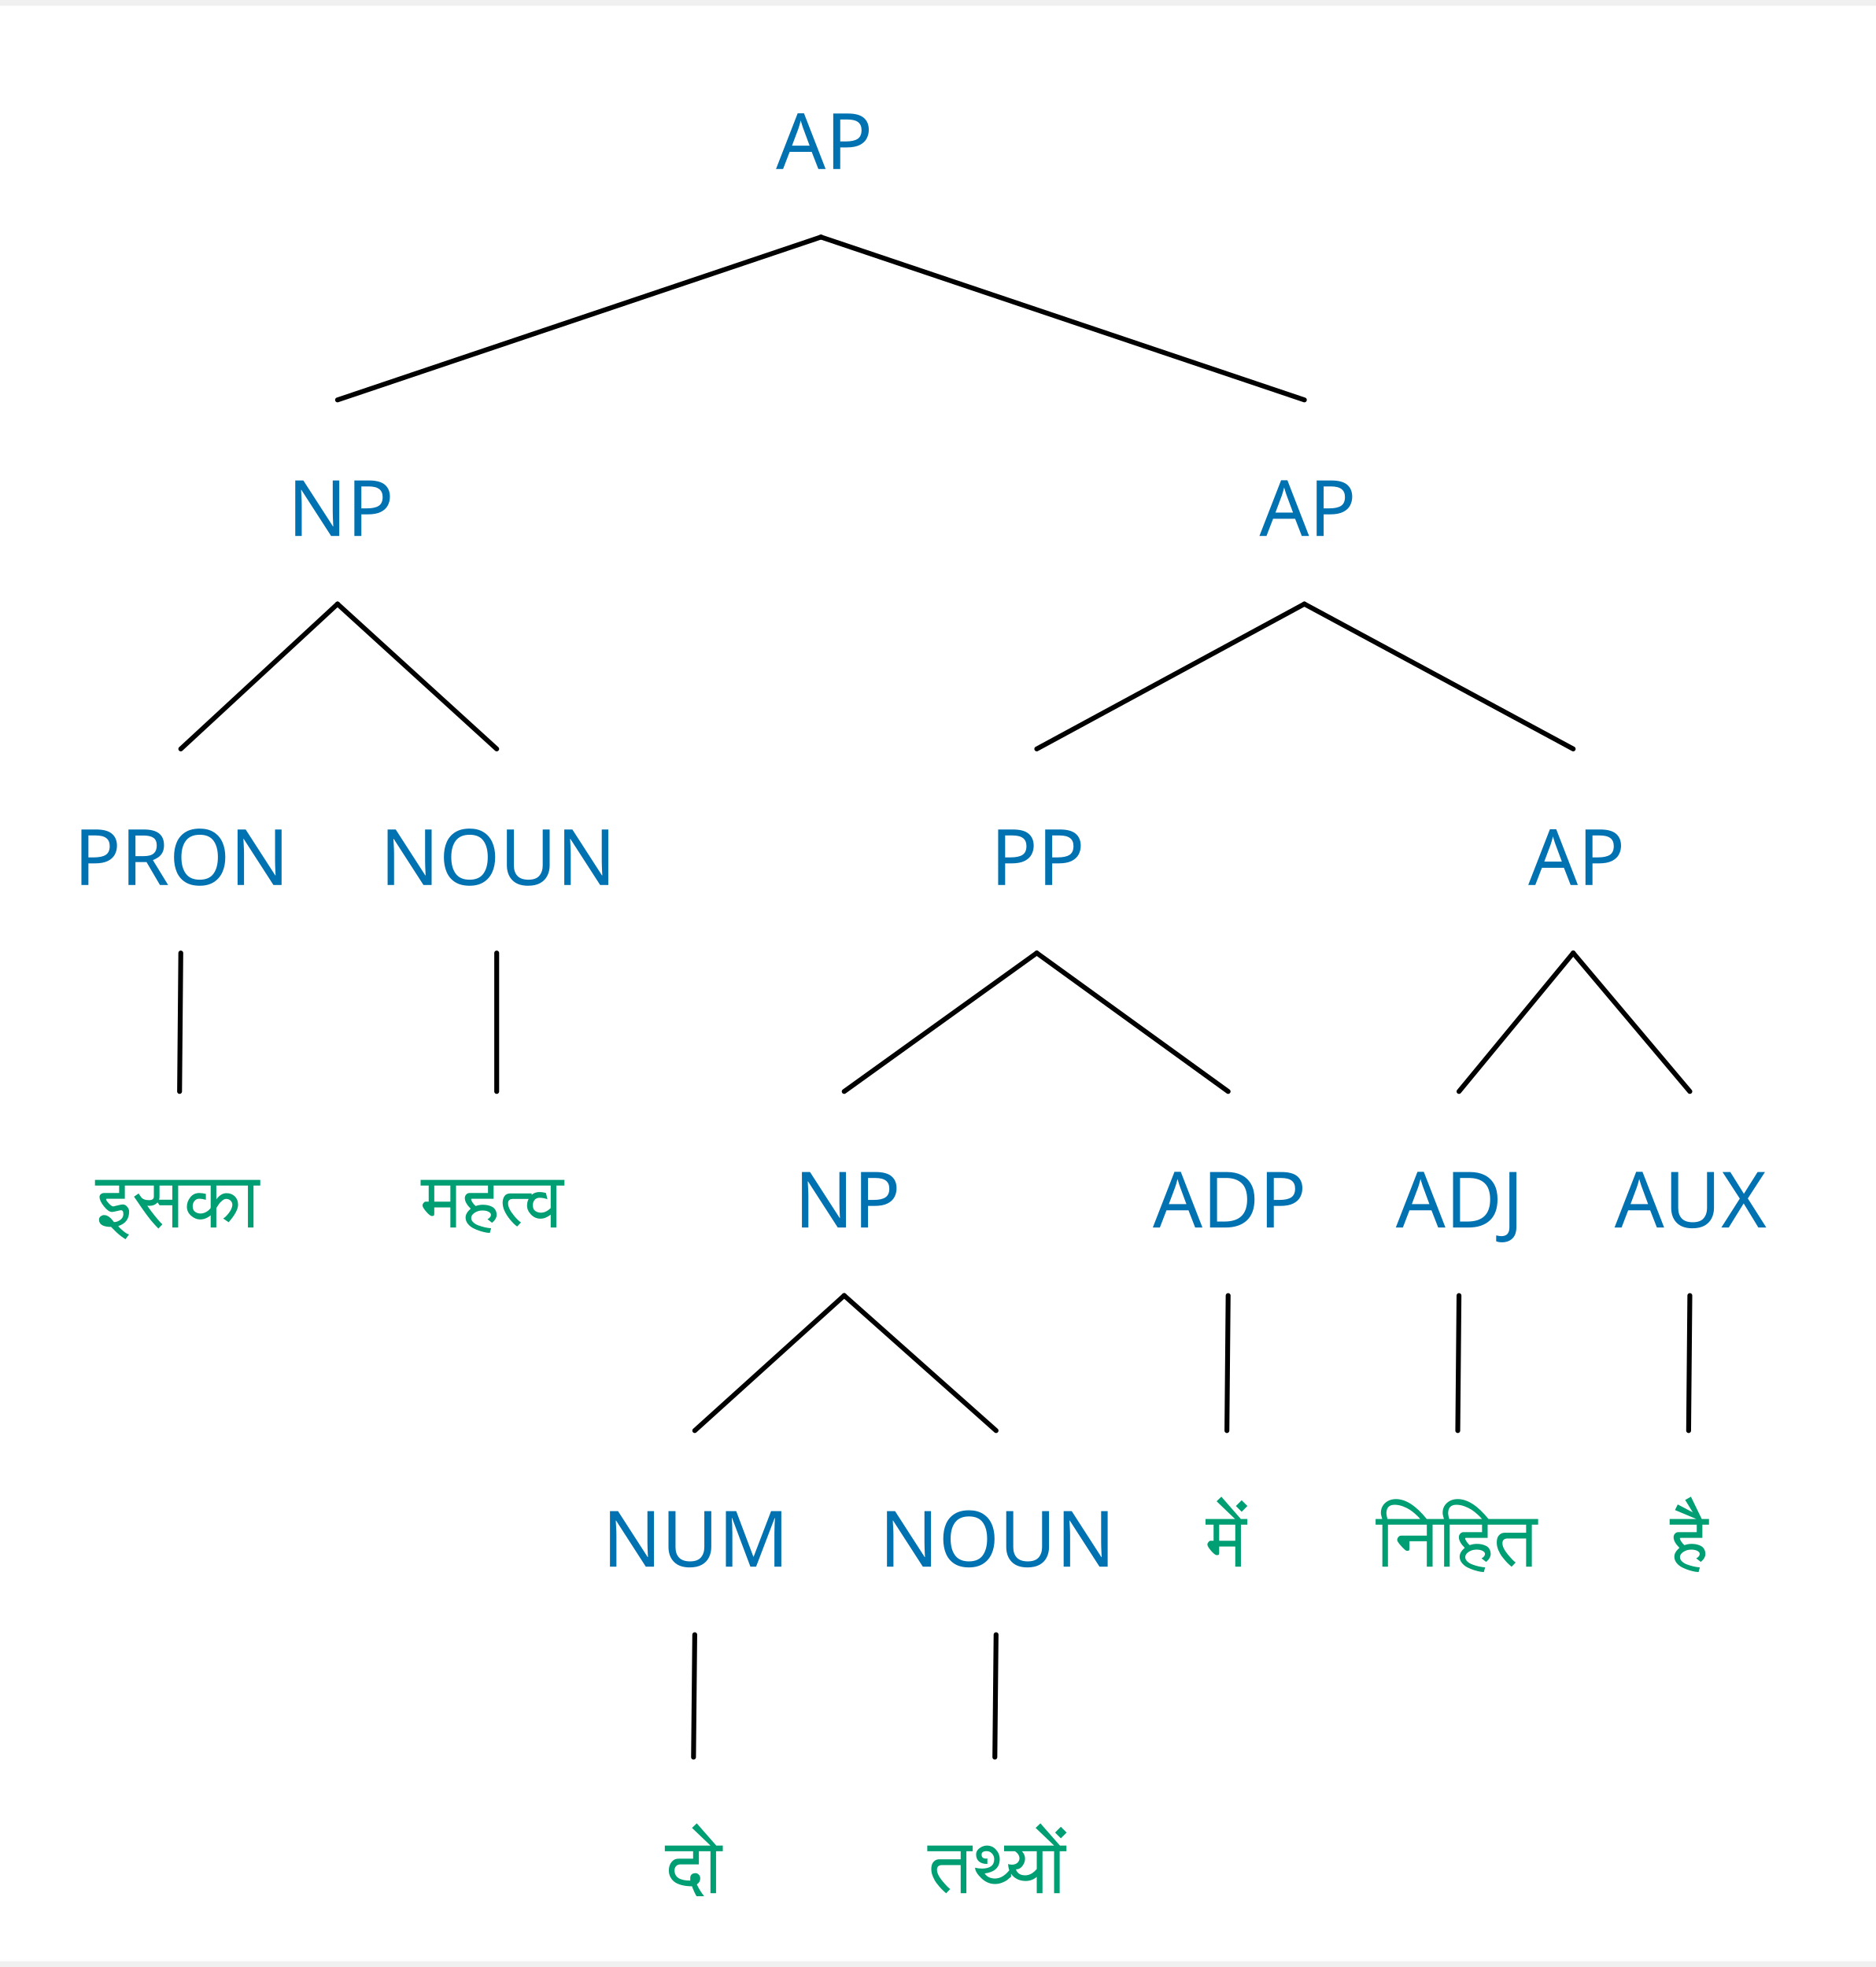
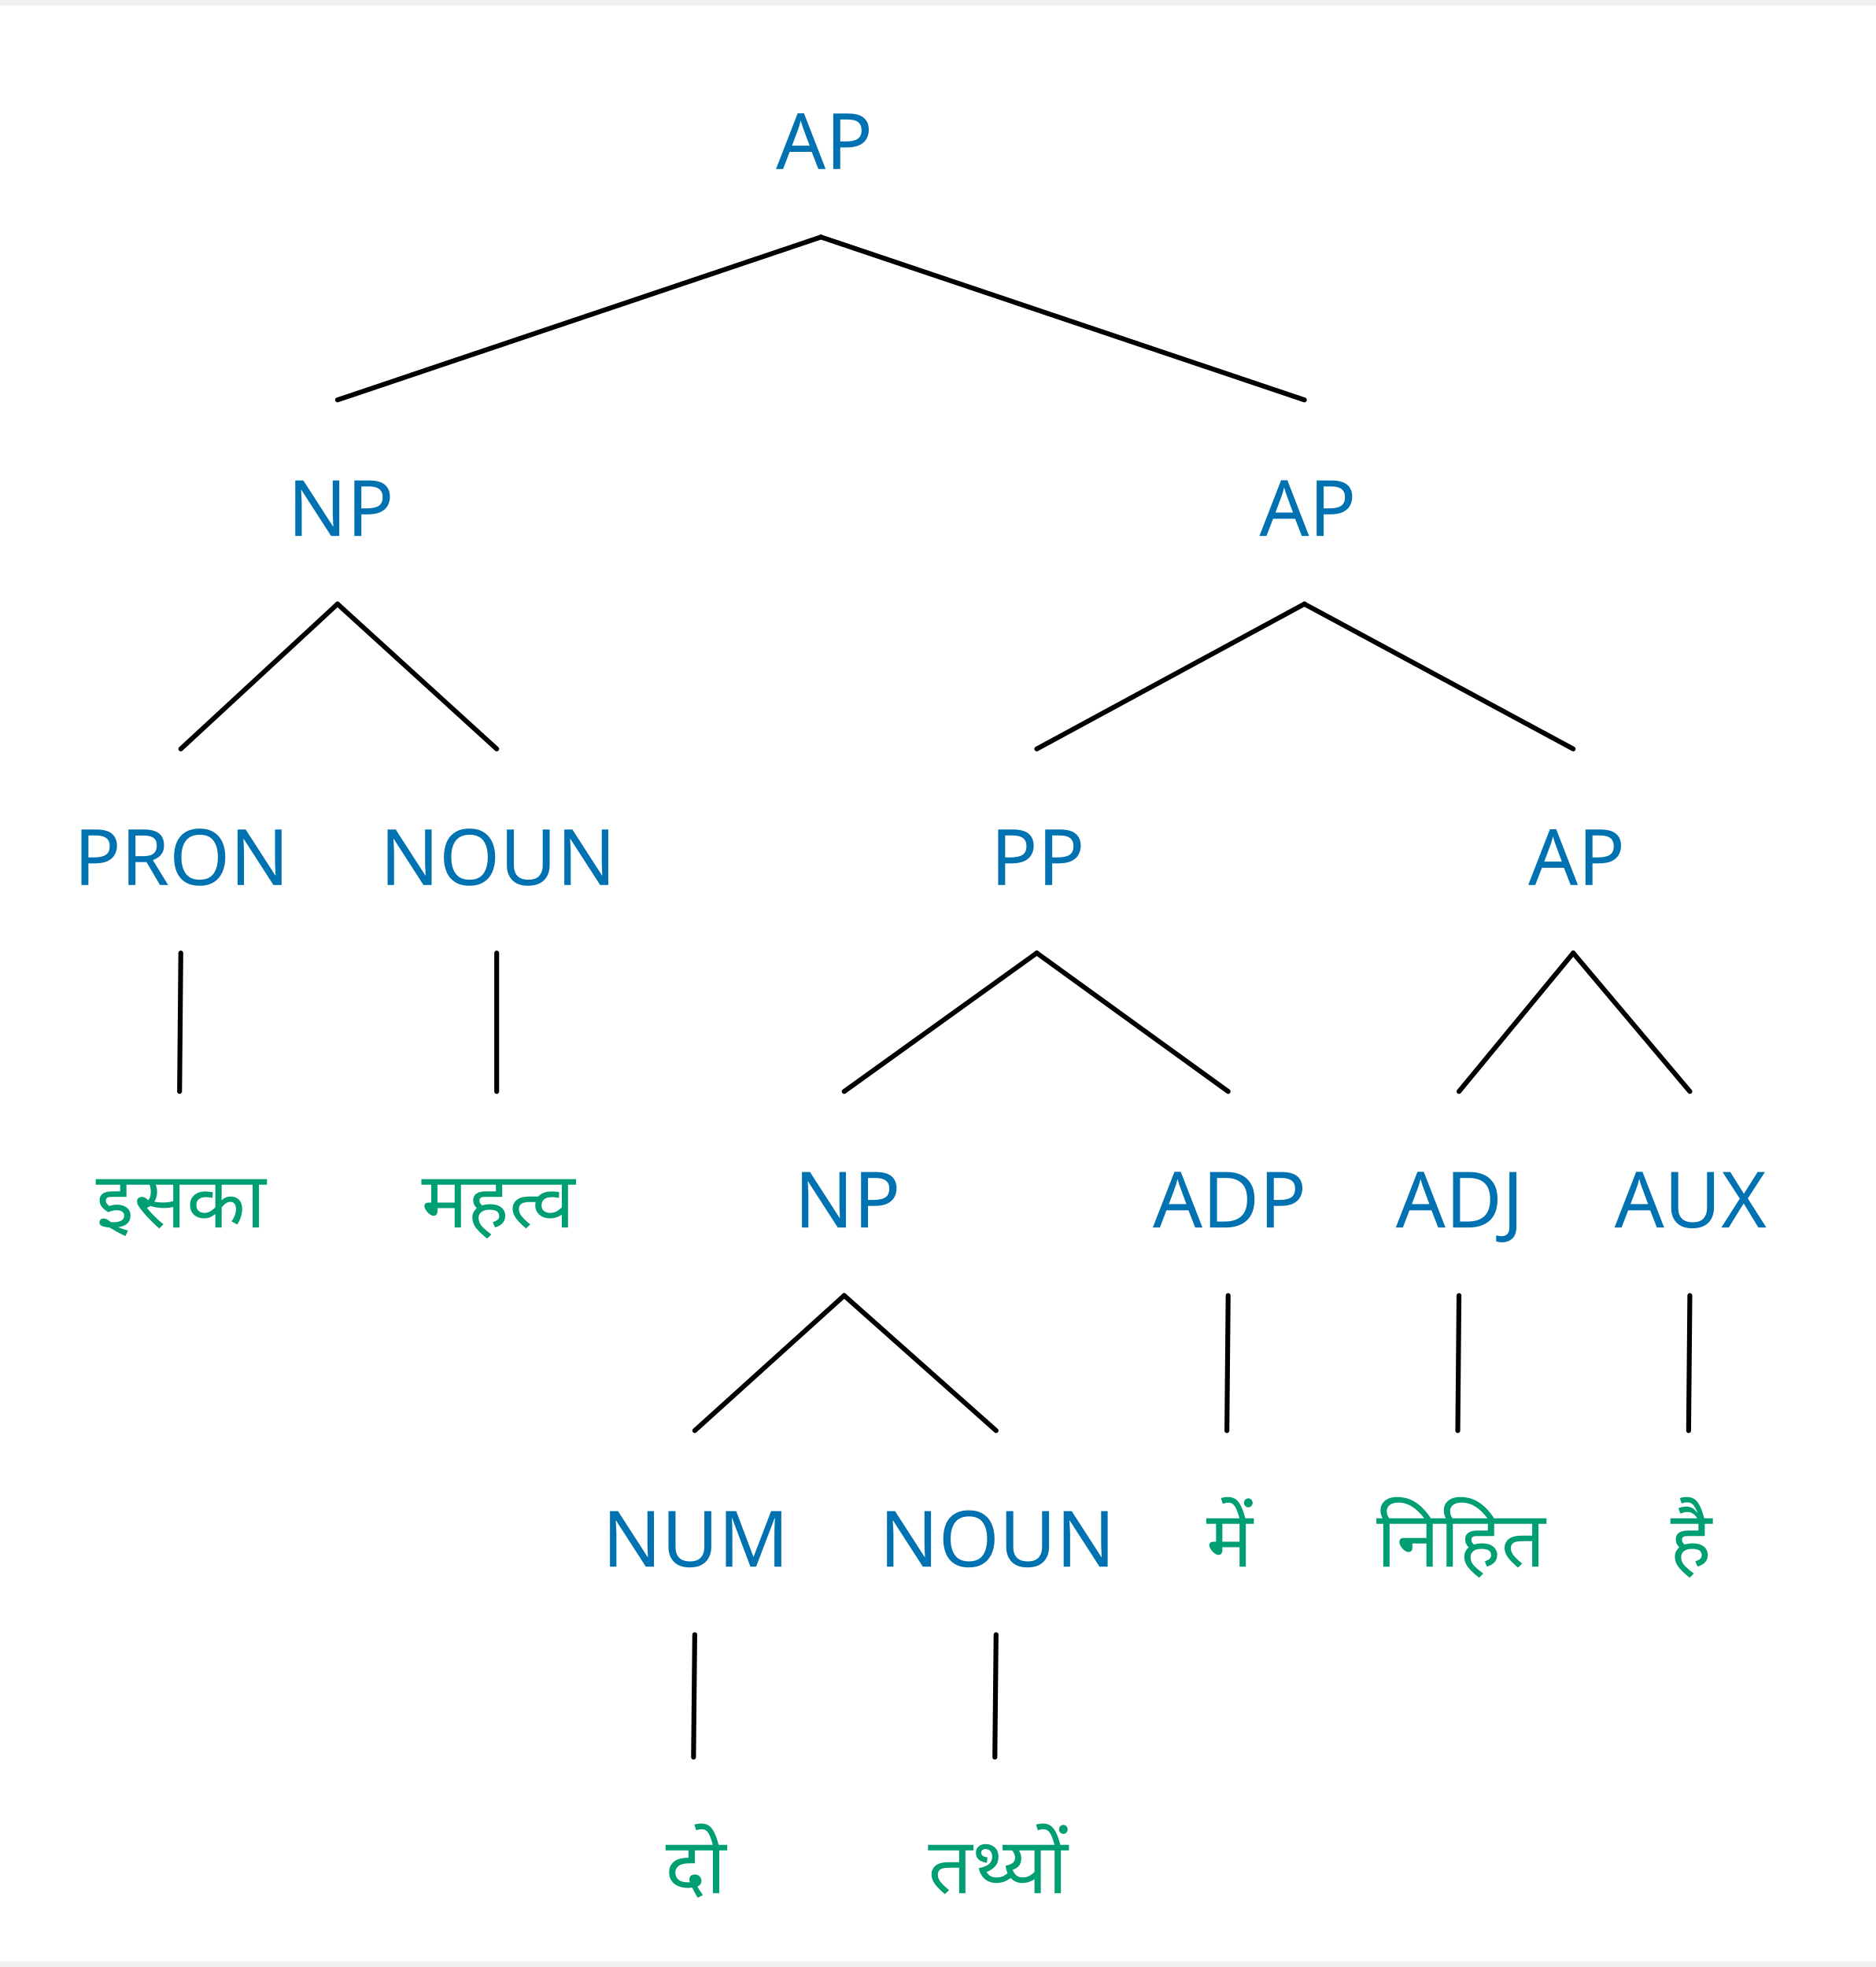
<svg xmlns="http://www.w3.org/2000/svg" width="756.8" height="793.632" viewBox="-15.2, 0, 772, 804.832" version="1.1">
  <defs>
    <marker id="arrow" markerUnits="userSpaceOnUse" viewBox="0 0 10 10" refX="10" refY="5" markerWidth="15.2" markerHeight="15.2" orient="auto">
      <path d="M 0 0 L 10 5 L 0 10" fill="#CC79A7" />
    </marker>
    <marker id="arrowBackward" markerUnits="userSpaceOnUse" viewBox="0 0 10 10" refX="5" refY="5" markerWidth="15.2" markerHeight="15.2" orient="auto">
      <path d="M 0 0 L 10 5 L 0 10 z" fill="#CC79A7" />
    </marker>
    <marker id="arrowForward" markerUnits="userSpaceOnUse" viewBox="0 0 10 10" refX="5" refY="5" markerWidth="15.2" markerHeight="15.2" orient="auto">
      <path d="M 10 0 L 0 5 L 10 10 z" fill="#CC79A7" />
    </marker>
    <marker id="arrowBothways" markerUnits="userSpaceOnUse" viewBox="0 0 30 10" refX="15" refY="5" markerWidth="45.6" markerHeight="15.2" orient="auto">
      <path d="M 0 5 L 10 0 L 10 5 L 20 5 L 20 0 L 30 5 L 20 10 L 20 5 L 10 5 L 10 10 z" fill="#CC79A7" />
    </marker>
    <pattern id="hatchBlack" x="10" y="10" width="10" height="10" patternUnits="userSpaceOnUse" patternTransform="rotate(45)">
      <line x1="0" y="0" x2="0" y2="10" stroke="black" stroke-width="4" />
    </pattern>
    <pattern id="hatchForNode" x="10" y="10" width="10" height="10" patternUnits="userSpaceOnUse" patternTransform="rotate(45)">
      <line x1="0" y="0" x2="0" y2="10" stroke="#0072B2" stroke-width="4" />
    </pattern>
    <pattern id="hatchForLeaf" x="10" y="10" width="10" height="10" patternUnits="userSpaceOnUse" patternTransform="rotate(45)">
      <line x1="0" y="0" x2="0" y2="10" stroke="#009E73" stroke-width="4" />
    </pattern>
  </defs>
  <rect x="-15.2" y="0" width="772" height="804.832" stroke="none" fill="white" />"
<text white-space="pre" alignment-baseline="text-top" style="fill: #0072B2; storoke-width: 0; font-size: 32px;" x="304.138" y="67.2">
-     <tspan x="304.138" y="67.2" style="" text-decoration="" font-family="'Noto Sans', 'Noto Sans JP', 'Noto Sans CJK JP', OpenMoji, 'OpenMoji Color', 'OpenMoji Black', 'Noto Emoji', sans-serif">AP</tspan>
+     <tspan x="304.138" y="67.2" style="" text-decoration="" font-family="'Noto Sans', 'Noto Sans JP', 'Noto Sans CJK JP', 'Noto Sans Arabic', 'Noto Sans Hebrew', 'Noto Sans Devanagari', 'Noto Sans Thai', 'Noto Sans Khmer', OpenMoji, 'OpenMoji Color', 'OpenMoji Black', 'Noto Emoji', sans-serif">AP</tspan>
  </text>
  <text white-space="pre" alignment-baseline="text-top" style="fill: #0072B2; storoke-width: 0; font-size: 32px;" x="103.2" y="218.225">
-     <tspan x="103.2" y="218.225" style="" text-decoration="" font-family="'Noto Sans', 'Noto Sans JP', 'Noto Sans CJK JP', OpenMoji, 'OpenMoji Color', 'OpenMoji Black', 'Noto Emoji', sans-serif">NP</tspan>
+     <tspan x="103.2" y="218.225" style="" text-decoration="" font-family="'Noto Sans', 'Noto Sans JP', 'Noto Sans CJK JP', 'Noto Sans Arabic', 'Noto Sans Hebrew', 'Noto Sans Devanagari', 'Noto Sans Thai', 'Noto Sans Khmer', OpenMoji, 'OpenMoji Color', 'OpenMoji Black', 'Noto Emoji', sans-serif">NP</tspan>
  </text>
  <text white-space="pre" alignment-baseline="text-top" style="fill: #0072B2; storoke-width: 0; font-size: 32px;" x="15.2" y="361.87">
-     <tspan x="15.2" y="361.87" style="" text-decoration="" font-family="'Noto Sans', 'Noto Sans JP', 'Noto Sans CJK JP', OpenMoji, 'OpenMoji Color', 'OpenMoji Black', 'Noto Emoji', sans-serif">PRON</tspan>
+     <tspan x="15.2" y="361.87" style="" text-decoration="" font-family="'Noto Sans', 'Noto Sans JP', 'Noto Sans CJK JP', 'Noto Sans Arabic', 'Noto Sans Hebrew', 'Noto Sans Devanagari', 'Noto Sans Thai', 'Noto Sans Khmer', OpenMoji, 'OpenMoji Color', 'OpenMoji Black', 'Noto Emoji', sans-serif">PRON</tspan>
  </text>
  <text white-space="pre" alignment-baseline="text-top" style="fill: #009E73; storoke-width: 0; font-size: 32px;" x="24.2" y="502.851">
-     <tspan x="24.2" y="502.851" style="" text-decoration="" font-family="'Noto Sans', 'Noto Sans JP', 'Noto Sans CJK JP', OpenMoji, 'OpenMoji Color', 'OpenMoji Black', 'Noto Emoji', sans-serif">इसका</tspan>
+     <tspan x="24.2" y="502.851" style="" text-decoration="" font-family="'Noto Sans', 'Noto Sans JP', 'Noto Sans CJK JP', 'Noto Sans Arabic', 'Noto Sans Hebrew', 'Noto Sans Devanagari', 'Noto Sans Thai', 'Noto Sans Khmer', OpenMoji, 'OpenMoji Color', 'OpenMoji Black', 'Noto Emoji', sans-serif">इसका</tspan>
  </text>
  <text white-space="pre" alignment-baseline="text-top" style="fill: #0072B2; storoke-width: 0; font-size: 32px;" x="141.2" y="361.87">
-     <tspan x="141.2" y="361.87" style="" text-decoration="" font-family="'Noto Sans', 'Noto Sans JP', 'Noto Sans CJK JP', OpenMoji, 'OpenMoji Color', 'OpenMoji Black', 'Noto Emoji', sans-serif">NOUN</tspan>
+     <tspan x="141.2" y="361.87" style="" text-decoration="" font-family="'Noto Sans', 'Noto Sans JP', 'Noto Sans CJK JP', 'Noto Sans Arabic', 'Noto Sans Hebrew', 'Noto Sans Devanagari', 'Noto Sans Thai', 'Noto Sans Khmer', OpenMoji, 'OpenMoji Color', 'OpenMoji Black', 'Noto Emoji', sans-serif">NOUN</tspan>
  </text>
  <text white-space="pre" alignment-baseline="text-top" style="fill: #009E73; storoke-width: 0; font-size: 32px;" x="158.2" y="502.851">
-     <tspan x="158.2" y="502.851" style="" text-decoration="" font-family="'Noto Sans', 'Noto Sans JP', 'Noto Sans CJK JP', OpenMoji, 'OpenMoji Color', 'OpenMoji Black', 'Noto Emoji', sans-serif">महत्व</tspan>
+     <tspan x="158.2" y="502.851" style="" text-decoration="" font-family="'Noto Sans', 'Noto Sans JP', 'Noto Sans CJK JP', 'Noto Sans Arabic', 'Noto Sans Hebrew', 'Noto Sans Devanagari', 'Noto Sans Thai', 'Noto Sans Khmer', OpenMoji, 'OpenMoji Color', 'OpenMoji Black', 'Noto Emoji', sans-serif">महत्व</tspan>
  </text>
  <text white-space="pre" alignment-baseline="text-top" style="fill: #0072B2; storoke-width: 0; font-size: 32px;" x="503.075" y="218.225">
-     <tspan x="503.075" y="218.225" style="" text-decoration="" font-family="'Noto Sans', 'Noto Sans JP', 'Noto Sans CJK JP', OpenMoji, 'OpenMoji Color', 'OpenMoji Black', 'Noto Emoji', sans-serif">AP</tspan>
+     <tspan x="503.075" y="218.225" style="" text-decoration="" font-family="'Noto Sans', 'Noto Sans JP', 'Noto Sans CJK JP', 'Noto Sans Arabic', 'Noto Sans Hebrew', 'Noto Sans Devanagari', 'Noto Sans Thai', 'Noto Sans Khmer', OpenMoji, 'OpenMoji Color', 'OpenMoji Black', 'Noto Emoji', sans-serif">AP</tspan>
  </text>
  <text white-space="pre" alignment-baseline="text-top" style="fill: #0072B2; storoke-width: 0; font-size: 32px;" x="392.45" y="361.87">
-     <tspan x="392.45" y="361.87" style="" text-decoration="" font-family="'Noto Sans', 'Noto Sans JP', 'Noto Sans CJK JP', OpenMoji, 'OpenMoji Color', 'OpenMoji Black', 'Noto Emoji', sans-serif">PP</tspan>
+     <tspan x="392.45" y="361.87" style="" text-decoration="" font-family="'Noto Sans', 'Noto Sans JP', 'Noto Sans CJK JP', 'Noto Sans Arabic', 'Noto Sans Hebrew', 'Noto Sans Devanagari', 'Noto Sans Thai', 'Noto Sans Khmer', OpenMoji, 'OpenMoji Color', 'OpenMoji Black', 'Noto Emoji', sans-serif">PP</tspan>
  </text>
  <text white-space="pre" alignment-baseline="text-top" style="fill: #0072B2; storoke-width: 0; font-size: 32px;" x="311.7" y="502.851">
-     <tspan x="311.7" y="502.851" style="" text-decoration="" font-family="'Noto Sans', 'Noto Sans JP', 'Noto Sans CJK JP', OpenMoji, 'OpenMoji Color', 'OpenMoji Black', 'Noto Emoji', sans-serif">NP</tspan>
+     <tspan x="311.7" y="502.851" style="" text-decoration="" font-family="'Noto Sans', 'Noto Sans JP', 'Noto Sans CJK JP', 'Noto Sans Arabic', 'Noto Sans Hebrew', 'Noto Sans Devanagari', 'Noto Sans Thai', 'Noto Sans Khmer', OpenMoji, 'OpenMoji Color', 'OpenMoji Black', 'Noto Emoji', sans-serif">NP</tspan>
  </text>
  <text white-space="pre" alignment-baseline="text-top" style="fill: #0072B2; storoke-width: 0; font-size: 32px;" x="232.7" y="642.432">
-     <tspan x="232.7" y="642.432" style="" text-decoration="" font-family="'Noto Sans', 'Noto Sans JP', 'Noto Sans CJK JP', OpenMoji, 'OpenMoji Color', 'OpenMoji Black', 'Noto Emoji', sans-serif">NUM</tspan>
+     <tspan x="232.7" y="642.432" style="" text-decoration="" font-family="'Noto Sans', 'Noto Sans JP', 'Noto Sans CJK JP', 'Noto Sans Arabic', 'Noto Sans Hebrew', 'Noto Sans Devanagari', 'Noto Sans Thai', 'Noto Sans Khmer', OpenMoji, 'OpenMoji Color', 'OpenMoji Black', 'Noto Emoji', sans-serif">NUM</tspan>
  </text>
  <text white-space="pre" alignment-baseline="text-top" style="fill: #009E73; storoke-width: 0; font-size: 32px;" x="258.7" y="776.832">
-     <tspan x="258.7" y="776.832" style="" text-decoration="" font-family="'Noto Sans', 'Noto Sans JP', 'Noto Sans CJK JP', OpenMoji, 'OpenMoji Color', 'OpenMoji Black', 'Noto Emoji', sans-serif">दो</tspan>
+     <tspan x="258.7" y="776.832" style="" text-decoration="" font-family="'Noto Sans', 'Noto Sans JP', 'Noto Sans CJK JP', 'Noto Sans Arabic', 'Noto Sans Hebrew', 'Noto Sans Devanagari', 'Noto Sans Thai', 'Noto Sans Khmer', OpenMoji, 'OpenMoji Color', 'OpenMoji Black', 'Noto Emoji', sans-serif">दो</tspan>
  </text>
  <text white-space="pre" alignment-baseline="text-top" style="fill: #0072B2; storoke-width: 0; font-size: 32px;" x="346.7" y="642.432">
-     <tspan x="346.7" y="642.432" style="" text-decoration="" font-family="'Noto Sans', 'Noto Sans JP', 'Noto Sans CJK JP', OpenMoji, 'OpenMoji Color', 'OpenMoji Black', 'Noto Emoji', sans-serif">NOUN</tspan>
+     <tspan x="346.7" y="642.432" style="" text-decoration="" font-family="'Noto Sans', 'Noto Sans JP', 'Noto Sans CJK JP', 'Noto Sans Arabic', 'Noto Sans Hebrew', 'Noto Sans Devanagari', 'Noto Sans Thai', 'Noto Sans Khmer', OpenMoji, 'OpenMoji Color', 'OpenMoji Black', 'Noto Emoji', sans-serif">NOUN</tspan>
  </text>
  <text white-space="pre" alignment-baseline="text-top" style="fill: #009E73; storoke-width: 0; font-size: 32px;" x="366.7" y="776.832">
-     <tspan x="366.7" y="776.832" style="" text-decoration="" font-family="'Noto Sans', 'Noto Sans JP', 'Noto Sans CJK JP', OpenMoji, 'OpenMoji Color', 'OpenMoji Black', 'Noto Emoji', sans-serif">तथ्यों</tspan>
+     <tspan x="366.7" y="776.832" style="" text-decoration="" font-family="'Noto Sans', 'Noto Sans JP', 'Noto Sans CJK JP', 'Noto Sans Arabic', 'Noto Sans Hebrew', 'Noto Sans Devanagari', 'Noto Sans Thai', 'Noto Sans Khmer', OpenMoji, 'OpenMoji Color', 'OpenMoji Black', 'Noto Emoji', sans-serif">तथ्यों</tspan>
  </text>
  <text white-space="pre" alignment-baseline="text-top" style="fill: #0072B2; storoke-width: 0; font-size: 32px;" x="459.2" y="502.851">
-     <tspan x="459.2" y="502.851" style="" text-decoration="" font-family="'Noto Sans', 'Noto Sans JP', 'Noto Sans CJK JP', OpenMoji, 'OpenMoji Color', 'OpenMoji Black', 'Noto Emoji', sans-serif">ADP</tspan>
+     <tspan x="459.2" y="502.851" style="" text-decoration="" font-family="'Noto Sans', 'Noto Sans JP', 'Noto Sans CJK JP', 'Noto Sans Arabic', 'Noto Sans Hebrew', 'Noto Sans Devanagari', 'Noto Sans Thai', 'Noto Sans Khmer', OpenMoji, 'OpenMoji Color', 'OpenMoji Black', 'Noto Emoji', sans-serif">ADP</tspan>
  </text>
  <text white-space="pre" alignment-baseline="text-top" style="fill: #009E73; storoke-width: 0; font-size: 32px;" x="481.2" y="642.432">
-     <tspan x="481.2" y="642.432" style="" text-decoration="" font-family="'Noto Sans', 'Noto Sans JP', 'Noto Sans CJK JP', OpenMoji, 'OpenMoji Color', 'OpenMoji Black', 'Noto Emoji', sans-serif">में</tspan>
+     <tspan x="481.2" y="642.432" style="" text-decoration="" font-family="'Noto Sans', 'Noto Sans JP', 'Noto Sans CJK JP', 'Noto Sans Arabic', 'Noto Sans Hebrew', 'Noto Sans Devanagari', 'Noto Sans Thai', 'Noto Sans Khmer', OpenMoji, 'OpenMoji Color', 'OpenMoji Black', 'Noto Emoji', sans-serif">में</tspan>
  </text>
  <text white-space="pre" alignment-baseline="text-top" style="fill: #0072B2; storoke-width: 0; font-size: 32px;" x="613.7" y="361.87">
-     <tspan x="613.7" y="361.87" style="" text-decoration="" font-family="'Noto Sans', 'Noto Sans JP', 'Noto Sans CJK JP', OpenMoji, 'OpenMoji Color', 'OpenMoji Black', 'Noto Emoji', sans-serif">AP</tspan>
+     <tspan x="613.7" y="361.87" style="" text-decoration="" font-family="'Noto Sans', 'Noto Sans JP', 'Noto Sans CJK JP', 'Noto Sans Arabic', 'Noto Sans Hebrew', 'Noto Sans Devanagari', 'Noto Sans Thai', 'Noto Sans Khmer', OpenMoji, 'OpenMoji Color', 'OpenMoji Black', 'Noto Emoji', sans-serif">AP</tspan>
  </text>
  <text white-space="pre" alignment-baseline="text-top" style="fill: #0072B2; storoke-width: 0; font-size: 32px;" x="559.2" y="502.851">
-     <tspan x="559.2" y="502.851" style="" text-decoration="" font-family="'Noto Sans', 'Noto Sans JP', 'Noto Sans CJK JP', OpenMoji, 'OpenMoji Color', 'OpenMoji Black', 'Noto Emoji', sans-serif">ADJ</tspan>
+     <tspan x="559.2" y="502.851" style="" text-decoration="" font-family="'Noto Sans', 'Noto Sans JP', 'Noto Sans CJK JP', 'Noto Sans Arabic', 'Noto Sans Hebrew', 'Noto Sans Devanagari', 'Noto Sans Thai', 'Noto Sans Khmer', OpenMoji, 'OpenMoji Color', 'OpenMoji Black', 'Noto Emoji', sans-serif">ADJ</tspan>
  </text>
  <text white-space="pre" alignment-baseline="text-top" style="fill: #009E73; storoke-width: 0; font-size: 32px;" x="551.2" y="642.432">
-     <tspan x="551.2" y="642.432" style="" text-decoration="" font-family="'Noto Sans', 'Noto Sans JP', 'Noto Sans CJK JP', OpenMoji, 'OpenMoji Color', 'OpenMoji Black', 'Noto Emoji', sans-serif">निहित</tspan>
+     <tspan x="551.2" y="642.432" style="" text-decoration="" font-family="'Noto Sans', 'Noto Sans JP', 'Noto Sans CJK JP', 'Noto Sans Arabic', 'Noto Sans Hebrew', 'Noto Sans Devanagari', 'Noto Sans Thai', 'Noto Sans Khmer', OpenMoji, 'OpenMoji Color', 'OpenMoji Black', 'Noto Emoji', sans-serif">निहित</tspan>
  </text>
  <text white-space="pre" alignment-baseline="text-top" style="fill: #0072B2; storoke-width: 0; font-size: 32px;" x="649.2" y="502.851">
-     <tspan x="649.2" y="502.851" style="" text-decoration="" font-family="'Noto Sans', 'Noto Sans JP', 'Noto Sans CJK JP', OpenMoji, 'OpenMoji Color', 'OpenMoji Black', 'Noto Emoji', sans-serif">AUX</tspan>
+     <tspan x="649.2" y="502.851" style="" text-decoration="" font-family="'Noto Sans', 'Noto Sans JP', 'Noto Sans CJK JP', 'Noto Sans Arabic', 'Noto Sans Hebrew', 'Noto Sans Devanagari', 'Noto Sans Thai', 'Noto Sans Khmer', OpenMoji, 'OpenMoji Color', 'OpenMoji Black', 'Noto Emoji', sans-serif">AUX</tspan>
  </text>
  <text white-space="pre" alignment-baseline="text-top" style="fill: #009E73; storoke-width: 0; font-size: 32px;" x="672.2" y="642.432">
-     <tspan x="672.2" y="642.432" style="" text-decoration="" font-family="'Noto Sans', 'Noto Sans JP', 'Noto Sans CJK JP', OpenMoji, 'OpenMoji Color', 'OpenMoji Black', 'Noto Emoji', sans-serif">है</tspan>
+     <tspan x="672.2" y="642.432" style="" text-decoration="" font-family="'Noto Sans', 'Noto Sans JP', 'Noto Sans CJK JP', 'Noto Sans Arabic', 'Noto Sans Hebrew', 'Noto Sans Devanagari', 'Noto Sans Thai', 'Noto Sans Khmer', OpenMoji, 'OpenMoji Color', 'OpenMoji Black', 'Noto Emoji', sans-serif">है</tspan>
  </text>
  <line style="fill: none; stroke:black; stroke-width:2; stroke-linejoin:round; stroke-linecap:round;" x1="123.7" y1="162.225" x2="322.638" y2="95.2" />
  <line style="fill: none; stroke:black; stroke-width:2; stroke-linejoin:round; stroke-linecap:round;" x1="521.575" y1="162.225" x2="322.638" y2="95.2" />
  <line style="fill: none; stroke:black; stroke-width:2; stroke-linejoin:round; stroke-linecap:round;" x1="59.2" y1="305.87" x2="123.7" y2="246.225" />
  <line style="fill: none; stroke:black; stroke-width:2; stroke-linejoin:round; stroke-linecap:round;" x1="189.2" y1="305.87" x2="123.7" y2="246.225" />
  <line style="fill: none; stroke:black; stroke-width:2; stroke-linejoin:round; stroke-linecap:round;" x1="58.7" y1="446.851" x2="59.2" y2="389.87" />
  <line style="fill: none; stroke:black; stroke-width:2; stroke-linejoin:round; stroke-linecap:round;" x1="189.2" y1="446.851" x2="189.2" y2="389.87" />
  <line style="fill: none; stroke:black; stroke-width:2; stroke-linejoin:round; stroke-linecap:round;" x1="411.45" y1="305.87" x2="521.575" y2="246.225" />
  <line style="fill: none; stroke:black; stroke-width:2; stroke-linejoin:round; stroke-linecap:round;" x1="632.2" y1="305.87" x2="521.575" y2="246.225" />
  <line style="fill: none; stroke:black; stroke-width:2; stroke-linejoin:round; stroke-linecap:round;" x1="332.2" y1="446.851" x2="411.45" y2="389.87" />
  <line style="fill: none; stroke:black; stroke-width:2; stroke-linejoin:round; stroke-linecap:round;" x1="490.2" y1="446.851" x2="411.45" y2="389.87" />
  <line style="fill: none; stroke:black; stroke-width:2; stroke-linejoin:round; stroke-linecap:round;" x1="270.7" y1="586.432" x2="332.2" y2="530.851" />
  <line style="fill: none; stroke:black; stroke-width:2; stroke-linejoin:round; stroke-linecap:round;" x1="394.7" y1="586.432" x2="332.2" y2="530.851" />
  <line style="fill: none; stroke:black; stroke-width:2; stroke-linejoin:round; stroke-linecap:round;" x1="270.2" y1="720.832" x2="270.7" y2="670.432" />
  <line style="fill: none; stroke:black; stroke-width:2; stroke-linejoin:round; stroke-linecap:round;" x1="394.2" y1="720.832" x2="394.7" y2="670.432" />
  <line style="fill: none; stroke:black; stroke-width:2; stroke-linejoin:round; stroke-linecap:round;" x1="489.7" y1="586.432" x2="490.2" y2="530.851" />
  <line style="fill: none; stroke:black; stroke-width:2; stroke-linejoin:round; stroke-linecap:round;" x1="585.2" y1="446.851" x2="632.2" y2="389.87" />
  <line style="fill: none; stroke:black; stroke-width:2; stroke-linejoin:round; stroke-linecap:round;" x1="680.2" y1="446.851" x2="632.2" y2="389.87" />
  <line style="fill: none; stroke:black; stroke-width:2; stroke-linejoin:round; stroke-linecap:round;" x1="584.7" y1="586.432" x2="585.2" y2="530.851" />
  <line style="fill: none; stroke:black; stroke-width:2; stroke-linejoin:round; stroke-linecap:round;" x1="679.7" y1="586.432" x2="680.2" y2="530.851" />
</svg>
